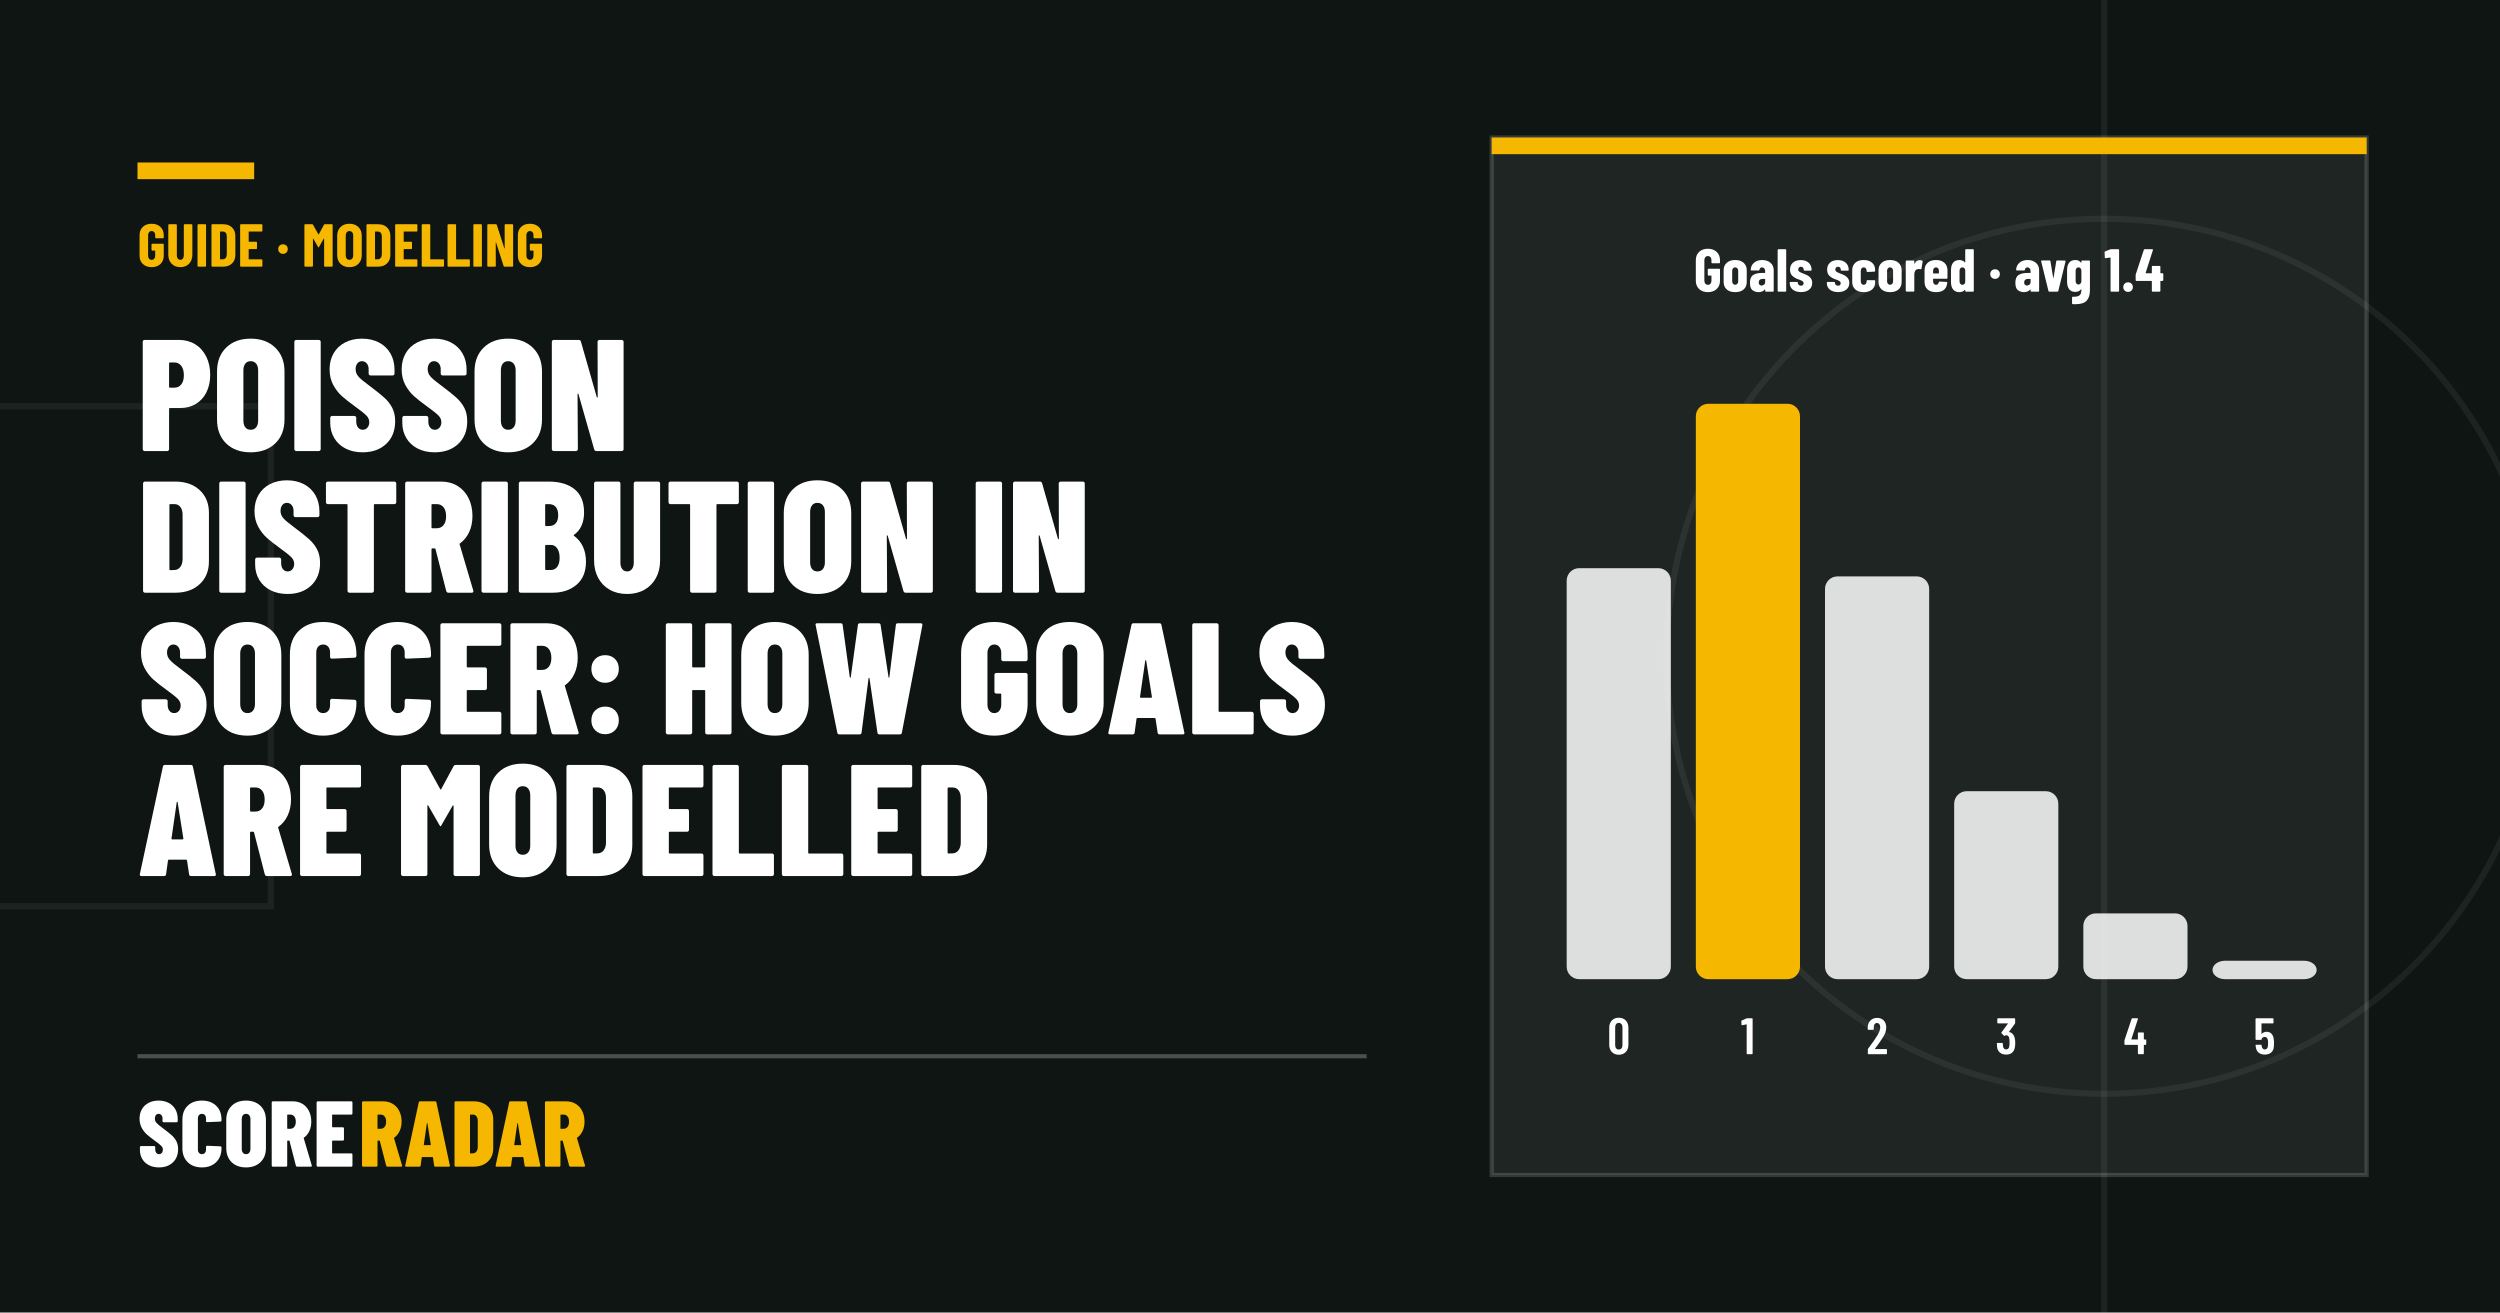
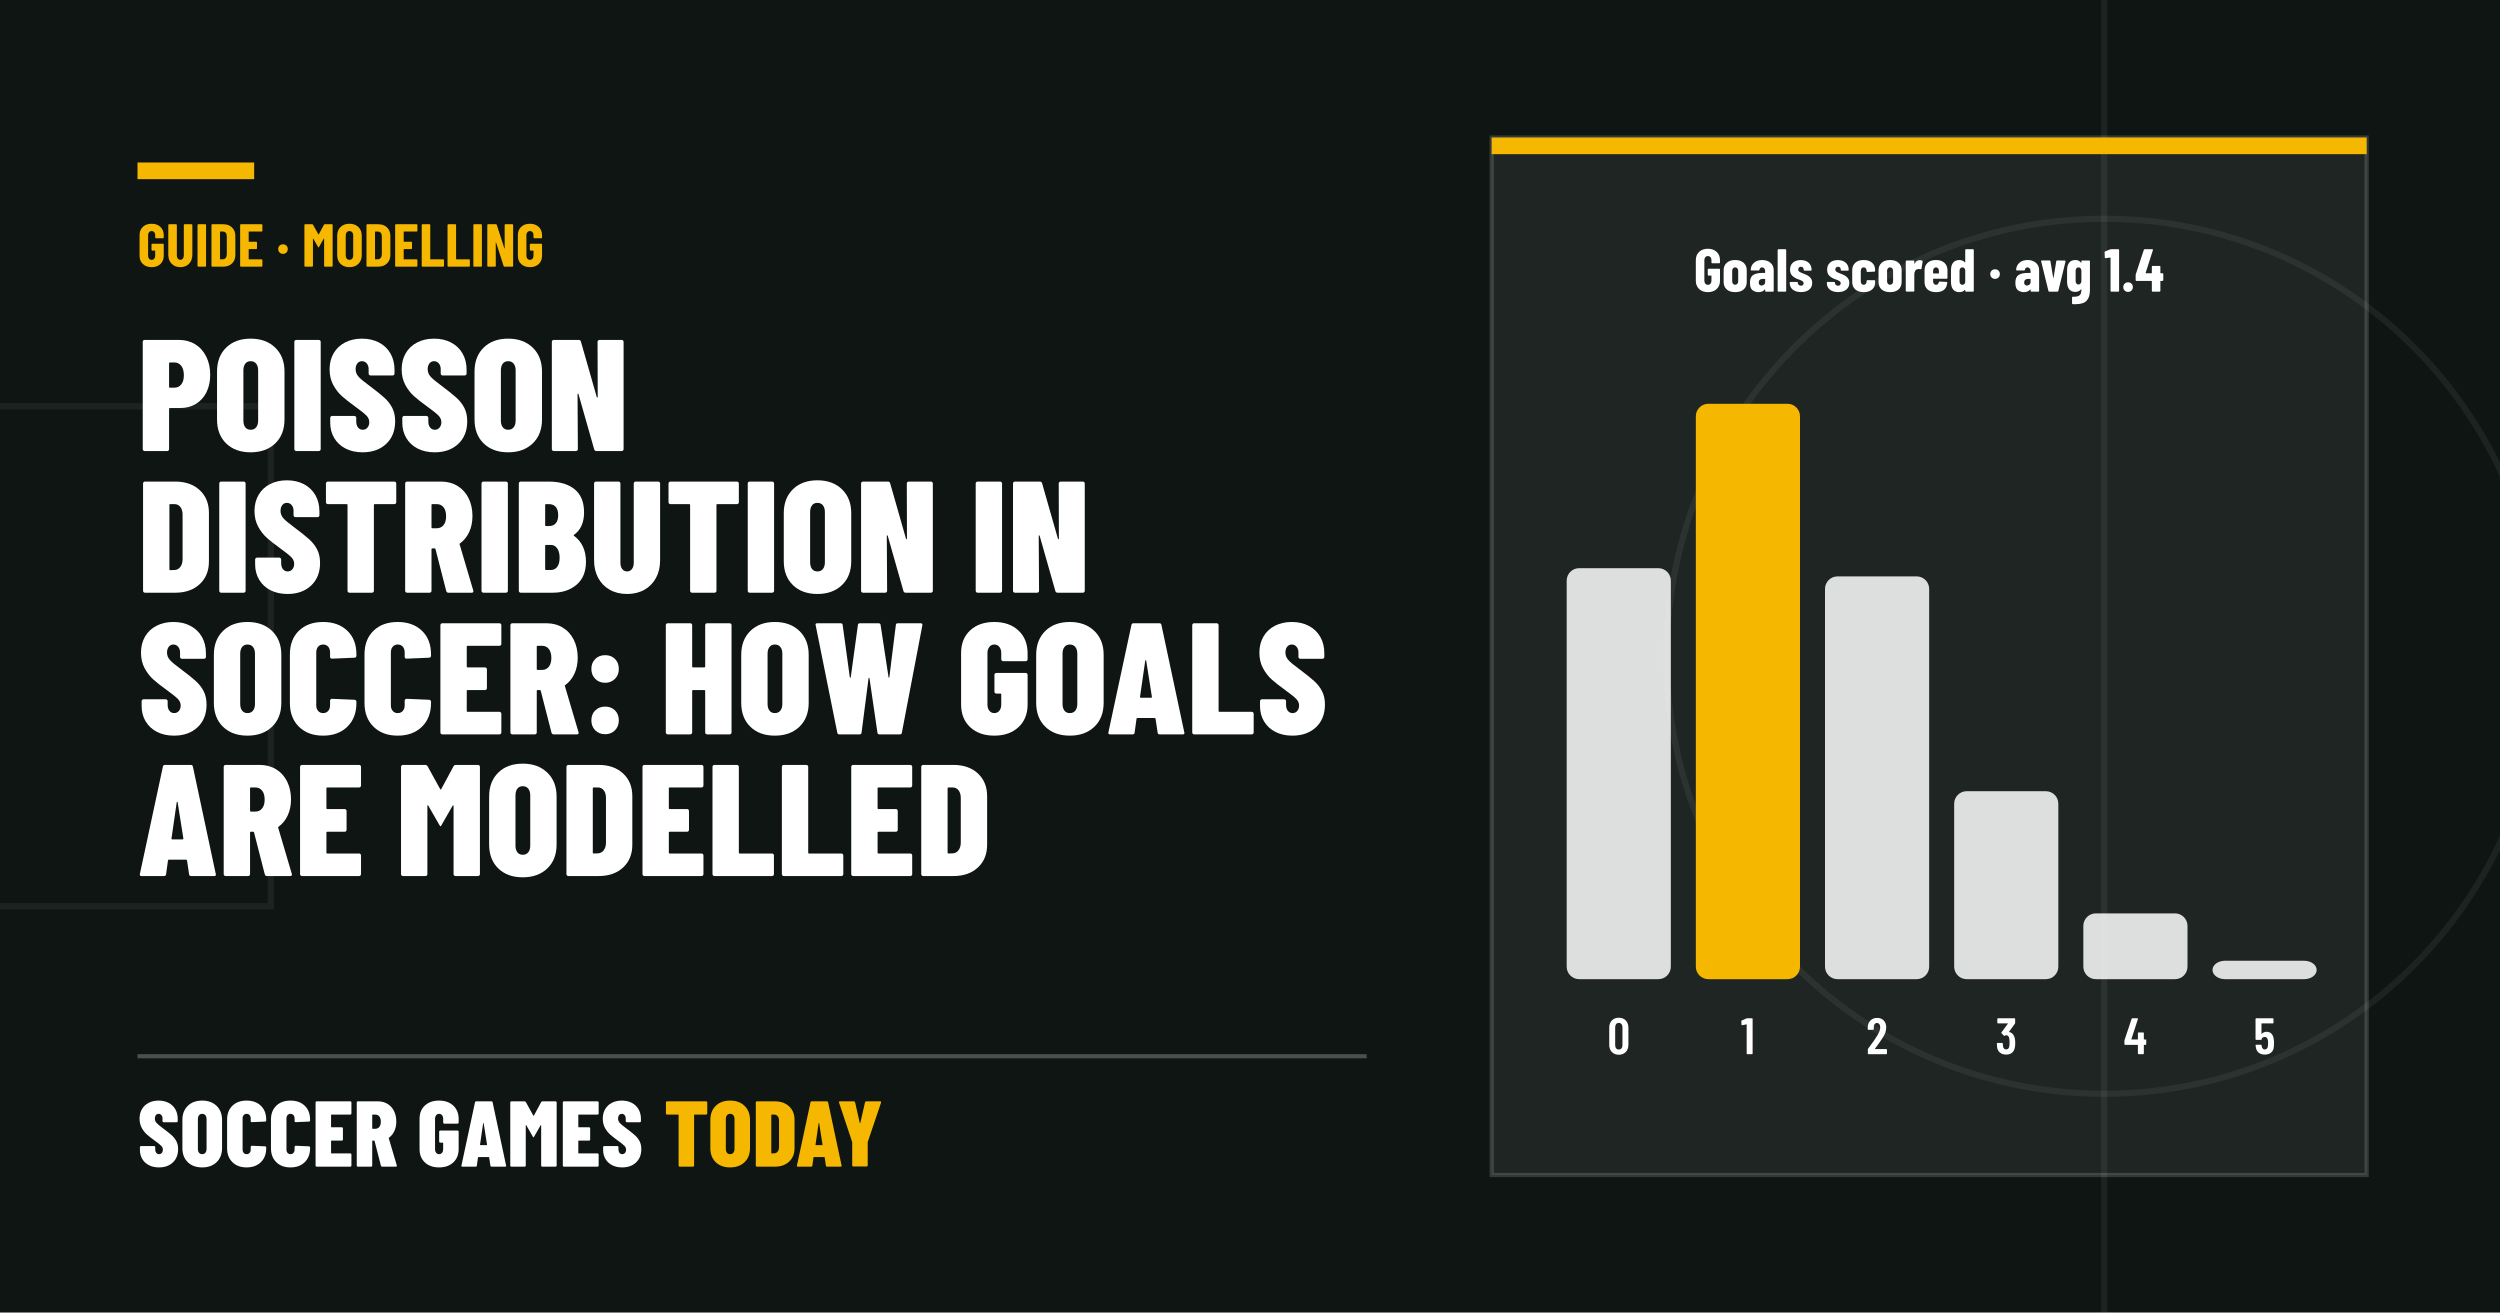
<svg xmlns="http://www.w3.org/2000/svg" viewBox="0 0 1200 630" width="1200" height="630" role="img" aria-label="Poisson Distribution in Soccer: How Goals Are Modelled">
  <defs>
    <path id="g4" d="M221 8Q132 8 81.5-37Q31-82 31-160L31-160L31-354Q31-430 82-476Q133-522 221-522L221-522Q310-522 361-476Q412-430 412-354L412-354L412-160Q412-82 361.5-37Q311 8 221 8L221 8ZM221-114Q243-114 257-130Q271-146 271-171L271-171L271-344Q271-369 257-385Q243-401 221-401L221-401Q199-401 185.5-385Q172-369 172-344L172-344L172-171Q172-146 185.5-130Q199-114 221-114L221-114Z" />
    <path id="g8" d="M210 7Q125 7 74.5-33.5Q24-74 24-142L24-142L24-149Q24-154 27.5-157.5Q31-161 36-161L36-161L146-161Q151-161 154.5-157.5Q158-154 158-149L158-149L158-146Q158-125 173-111.5Q188-98 210-98L210-98Q230-98 241.5-109.5Q253-121 253-139L253-139Q253-161 234-173.5Q215-186 191.5-194.5Q168-203 159-206L159-206Q104-226 66.5-261.5Q29-297 29-364L29-364Q29-437 77-479Q125-521 205-521L205-521Q288-521 336.5-477Q385-433 385-358L385-358Q385-353 381.5-349.5Q378-346 373-346L373-346L266-346Q261-346 257.5-349.5Q254-353 254-358L254-358L254-366Q254-386 241.5-398.5Q229-411 209-411L209-411Q188-411 176-397.5Q164-384 164-366L164-366Q164-342 184.5-328.5Q205-315 247-299L247-299Q290-283 320.5-266.5Q351-250 373-219.5Q395-189 395-143L395-143Q395-74 344.5-33.5Q294 7 210 7L210 7Z" />
    <path id="g13" d="M233 8Q143 8 88.5-43.5Q34-95 34-181L34-181L34-519Q34-605 88.5-656.5Q143-708 233-708L233-708Q323-708 378-656Q433-604 433-518L433-518L433-480Q433-475 429.5-471.5Q426-468 421-468L421-468L304-468Q299-468 295.5-471.5Q292-475 292-480L292-480L292-520Q292-550 276-568.5Q260-587 233-587L233-587Q207-587 191-568.5Q175-550 175-520L175-520L175-180Q175-150 191-131.5Q207-113 233-113L233-113Q260-113 276-131.5Q292-150 292-180L292-180L292-260Q292-265 287-265L287-265L243-265Q238-265 234.5-268.5Q231-272 231-277L231-277L231-366Q231-371 234.5-374.5Q238-378 243-378L243-378L421-378Q426-378 429.5-374.5Q433-371 433-366L433-366L433-181Q433-95 378-43.5Q323 8 233 8L233 8Z" />
    <path id="g14" d="M240 8Q150 8 95.5-48.5Q41-105 41-199L41-199L41-688Q41-693 44.5-696.5Q48-700 53-700L53-700L170-700Q175-700 178.5-696.5Q182-693 182-688L182-688L182-185Q182-153 198-133Q214-113 240-113L240-113Q266-113 281.5-133Q297-153 297-185L297-185L297-688Q297-693 300.5-696.5Q304-700 309-700L309-700L426-700Q431-700 434.5-696.5Q438-693 438-688L438-688L438-199Q438-105 383.5-48.5Q329 8 240 8L240 8Z" />
    <path id="g15" d="M56 0Q51 0 47.5-3.5Q44-7 44-12L44-12L44-688Q44-693 47.5-696.5Q51-700 56-700L56-700L173-700Q178-700 181.5-696.5Q185-693 185-688L185-688L185-12Q185-7 181.5-3.5Q178 0 173 0L173 0L56 0Z" />
    <path id="g16" d="M56 0Q51 0 47.5-3.5Q44-7 44-12L44-12L44-688Q44-693 47.5-696.5Q51-700 56-700L56-700L237-700Q328-700 383-647Q438-594 438-506L438-506L438-194Q438-106 383-53Q328 0 237 0L237 0L56 0ZM185-126Q185-121 190-121L190-121L235-122Q262-123 279-145Q296-167 297-203L297-203L297-497Q297-535 280-557Q263-579 234-579L234-579L190-579Q185-579 185-574L185-574L185-126Z" />
    <path id="g17" d="M411-591Q411-586 407.5-582.5Q404-579 399-579L399-579L190-579Q185-579 185-574L185-574L185-416Q185-411 190-411L190-411L310-411Q315-411 318.5-407.5Q322-404 322-399L322-399L322-302Q322-297 318.5-293.5Q315-290 310-290L310-290L190-290Q185-290 185-285L185-285L185-126Q185-121 190-121L190-121L399-121Q404-121 407.5-117.5Q411-114 411-109L411-109L411-12Q411-7 407.5-3.5Q404 0 399 0L399 0L56 0Q51 0 47.5-3.5Q44-7 44-12L44-12L44-688Q44-693 47.5-696.5Q51-700 56-700L56-700L399-700Q404-700 407.5-696.5Q411-693 411-688L411-688L411-591Z" />
    <path id="g18" d="M113-211Q79-211 56.5-233.5Q34-256 34-290L34-290Q34-325 56-347Q78-369 113-369L113-369Q148-369 170-347Q192-325 192-290L192-290Q192-256 169.5-233.5Q147-211 113-211L113-211Z" />
    <path id="g22" d="M330-688Q330-693 333.5-696.5Q337-700 342-700L342-700L458-700Q463-700 466.5-696.5Q470-693 470-688L470-688L470-12Q470-7 466.5-3.5Q463 0 458 0L458 0L326 0Q316 0 313-10L313-10L189-397Q188-400 185.5-399.5Q183-399 183-396L183-396L184-12Q184-7 180.5-3.5Q177 0 172 0L172 0L56 0Q51 0 47.5-3.5Q44-7 44-12L44-12L44-688Q44-693 47.5-696.5Q51-700 56-700L56-700L187-700Q197-700 200-690L200-690L325-303Q326-300 328.5-300.5Q331-301 331-304L331-304L330-688Z" />
    <path id="g24" d="M419-570Q419-565 415.5-561.5Q412-558 407-558L407-558L206-558Q201-558 201-553L201-553L201-427Q201-422 206-422L206-422L316-422Q321-422 324.5-418.5Q328-415 328-410L328-410L328-291Q328-286 324.5-282.5Q321-279 316-279L316-279L206-279Q201-279 201-274L201-274L201-147Q201-142 206-142L206-142L407-142Q412-142 415.5-138.5Q419-135 419-130L419-130L419-12Q419-7 415.5-3.5Q412 0 407 0L407 0L47 0Q42 0 38.5-3.5Q35-7 35-12L35-12L35-688Q35-693 38.5-696.5Q42-700 47-700L47-700L407-700Q412-700 415.5-696.5Q419-693 419-688L419-688L419-570Z" />
    <path id="g25" d="M47 0Q42 0 38.5-3.5Q35-7 35-12L35-12L35-688Q35-693 38.5-696.5Q42-700 47-700L47-700L189-700Q194-700 197.5-696.5Q201-693 201-688L201-688L201-147Q201-142 206-142L206-142L410-142Q415-142 418.5-138.5Q422-135 422-130L422-130L422-12Q422-7 418.5-3.5Q415 0 410 0L410 0L47 0Z" />
    <path id="g26" d="M239 8Q142 8 84.5-48Q27-104 27-199L27-199L27-501Q27-595 84.5-651.5Q142-708 239-708L239-708Q335-708 393.5-651.5Q452-595 452-501L452-501L452-199Q452-104 393.5-48Q335 8 239 8L239 8ZM239-134Q261-134 273.5-149.5Q286-165 286-192L286-192L286-508Q286-535 273.5-550.5Q261-566 239-566L239-566Q217-566 205-550.5Q193-535 193-508L193-508L193-192Q193-165 205-149.5Q217-134 239-134L239-134Z" />
    <path id="g27" d="M308 0Q297 0 294-10L294-10L226-275Q225-279 221-279L221-279L206-279Q201-279 201-274L201-274L201-12Q201-7 197.5-3.5Q194 0 189 0L189 0L47 0Q42 0 38.5-3.5Q35-7 35-12L35-12L35-688Q35-693 38.5-696.5Q42-700 47-700L47-700L262-700Q320-700 365-672.5Q410-645 434.5-595.5Q459-546 459-483L459-483Q459-427 438.5-382.5Q418-338 381-311L381-311Q379-310 378-308.5Q377-307 378-305L378-305L464-14L465-10Q465 0 454 0L454 0L308 0ZM206-558Q201-558 201-553L201-553L201-411Q201-406 206-406L206-406L234-406Q261-406 277-426Q293-446 293-481L293-481Q293-518 277-538Q261-558 234-558L234-558L206-558Z" />
    <path id="g28" d="M338 0Q326 0 325-11L325-11L312-98Q312-103 306-103L306-103L198-103Q192-103 192-98L192-98L180-11Q179 0 167 0L167 0L25 0Q12 0 15-13L15-13L160-689Q162-700 173-700L173-700L336-700Q347-700 349-689L349-689L493-13L494-9Q494 0 483 0L483 0L338 0ZM214-236Q214-231 218-231L218-231L285-231Q289-231 289-236L289-236L253-464Q252-468 250-468Q248-468 247-464L247-464L214-236Z" />
    <path id="g29" d="M452-700Q457-700 460.5-696.5Q464-693 464-688L464-688L464-570Q464-565 460.5-561.5Q457-558 452-558L452-558L328-558Q323-558 323-553L323-553L323-12Q323-7 319.5-3.5Q316 0 311 0L311 0L169 0Q164 0 160.5-3.5Q157-7 157-12L157-12L157-553Q157-558 152-558L152-558L33-558Q28-558 24.5-561.5Q21-565 21-570L21-570L21-688Q21-693 24.5-696.5Q28-700 33-700L33-700L452-700Z" />
    <path id="g30" d="M47 0Q42 0 38.5-3.5Q35-7 35-12L35-12L35-688Q35-693 38.5-696.5Q42-700 47-700L47-700L189-700Q194-700 197.5-696.5Q201-693 201-688L201-688L201-12Q201-7 197.5-3.5Q194 0 189 0L189 0L47 0Z" />
    <path id="g31" d="M323-688Q323-693 326.5-696.5Q330-700 335-700L335-700L475-700Q480-700 483.5-696.5Q487-693 487-688L487-688L487-12Q487-7 483.5-3.5Q480 0 475 0L475 0L316 0Q305 0 302-10L302-10L203-358Q202-361 199.5-361.5Q197-362 197-358L197-358L199-12Q199-7 195.5-3.5Q192 0 187 0L187 0L47 0Q42 0 38.5-3.5Q35-7 35-12L35-12L35-688Q35-693 38.5-696.5Q42-700 47-700L47-700L204-700Q215-700 218-690L218-690L318-340Q319-337 321.5-337Q324-337 324-341L324-341L323-688Z" />
    <path id="g32" d="M236 8Q141 8 84-45.5Q27-99 27-189L27-189L27-512Q27-602 84-655Q141-708 236-708L236-708Q331-708 388.5-654Q446-600 446-510L446-510L446-473Q446-468 442.5-464.5Q439-461 434-461L434-461L292-461Q287-461 283.5-464.5Q280-468 280-473L280-473L280-512Q280-536 268-551Q256-566 236-566L236-566Q217-566 205-551Q193-536 193-512L193-512L193-188Q193-164 205-149Q217-134 236-134L236-134Q256-134 268-149Q280-164 280-188L280-188L280-252Q280-257 275-257L275-257L249-257Q244-257 240.5-260.5Q237-264 237-269L237-269L237-375Q237-380 240.5-383.5Q244-387 249-387L249-387L434-387Q439-387 442.5-383.5Q446-380 446-375L446-375L446-189Q446-99 388.5-45.5Q331 8 236 8L236 8Z" />
    <path id="g33" d="M230 8Q169 8 123-15.5Q77-39 51.5-81.5Q26-124 26-178L26-178L26-209Q26-214 29.5-217.5Q33-221 38-221L38-221L178-221Q183-221 186.5-217.5Q190-214 190-209L190-209L190-186Q190-162 201.5-148Q213-134 231-134L231-134Q249-134 260.5-147.5Q272-161 272-182L272-182Q272-205 254-223.5Q236-242 182-281L182-281Q132-317 100-345.5Q68-374 45-416.5Q22-459 22-515L22-515Q22-572 47.5-616Q73-660 119.5-684Q166-708 226-708L226-708Q287-708 333.5-683.5Q380-659 405.5-614.5Q431-570 431-512L431-512L431-488Q431-483 427.5-479.5Q424-476 419-476L419-476L280-476Q275-476 271.5-479.5Q268-483 268-488L268-488L268-516Q268-538 256-552Q244-566 226-566L226-566Q208-566 197-552Q186-538 186-515L186-515Q186-490 203-470Q220-450 272-412L272-412Q335-365 367-336Q399-307 417-271.5Q435-236 435-188L435-188Q435-98 378.5-45Q322 8 230 8L230 8Z" />
    <path id="g34" d="M236 8Q141 8 84-48Q27-104 27-197L27-197L27-504Q27-598 84-653Q141-708 236-708L236-708Q331-708 388.5-653Q446-598 446-504L446-504L446-495Q446-490 442.5-486.5Q439-483 434-483L434-483L292-477Q280-477 280-489L280-489L280-516Q280-539 268-552.5Q256-566 236-566L236-566Q217-566 205-552.5Q193-539 193-516L193-516L193-183Q193-161 205-147.5Q217-134 236-134L236-134Q256-134 268-147.5Q280-161 280-183L280-183L280-212Q280-217 283.5-220.5Q287-224 292-224L292-224L434-218Q439-218 442.5-214.5Q446-211 446-206L446-206L446-197Q446-104 388.5-48Q331 8 236 8L236 8Z" />
    <path id="g35" d="M151-325Q113-325 88.5-349.5Q64-374 64-412L64-412Q64-451 88.5-475Q113-499 151-499L151-499Q189-499 213-475Q237-451 237-412L237-412Q237-374 212.5-349.5Q188-325 151-325L151-325ZM151-1Q113-1 88.5-25.5Q64-50 64-88L64-88Q64-127 88.5-151Q113-175 151-175L151-175Q189-175 213-151Q237-127 237-88L237-88Q237-50 212.5-25.5Q188-1 151-1L151-1Z" />
    <path id="g36" d="M283-688Q283-693 286.5-696.5Q290-700 295-700L295-700L437-700Q442-700 445.5-696.5Q449-693 449-688L449-688L449-12Q449-7 445.5-3.5Q442 0 437 0L437 0L295 0Q290 0 286.5-3.5Q283-7 283-12L283-12L283-274Q283-279 278-279L278-279L206-279Q201-279 201-274L201-274L201-12Q201-7 197.5-3.5Q194 0 189 0L189 0L47 0Q42 0 38.5-3.5Q35-7 35-12L35-12L35-688Q35-693 38.5-696.5Q42-700 47-700L47-700L189-700Q194-700 197.5-696.5Q201-693 201-688L201-688L201-427Q201-422 206-422L206-422L278-422Q283-422 283-427L283-427L283-688Z" />
    <path id="g37" d="M167 0Q156 0 154-11L154-11L18-687L17-691Q17-700 28-700L28-700L175-700Q187-700 188-689L188-689L233-360Q234-357 236-357Q238-357 239-360L239-360L284-689Q285-700 297-700L297-700L414-700Q426-700 427-689L427-689L477-360Q478-357 480-357Q482-357 482-360L482-360L523-689Q524-700 535-700L535-700L679-700Q692-700 690-687L690-687L561-11Q560 0 548 0L548 0L420 0Q408 0 407-11L407-11L357-353Q356-356 353.5-356Q351-356 351-353L351-353L307-11Q306 0 295 0L295 0L167 0Z" />
-     <path id="g40" d="M47 0Q42 0 38.5-3.5Q35-7 35-12L35-12L35-688Q35-693 38.5-696.5Q42-700 47-700L47-700L238-700Q334-700 392-646Q450-592 450-503L450-503L450-197Q450-108 392-54Q334 0 238 0L238 0L47 0ZM201-147Q201-142 206-142L206-142L234-143Q255-144 269-161.5Q283-179 284-208L284-208L284-492Q284-522 270-540Q256-558 233-558L233-558L206-558Q201-558 201-553L201-553L201-147Z" />
-     <path id="g41" d="M224 11Q140 11 89-42.5Q38-96 38-183L38-183L38-517Q38-604 89-657.5Q140-711 224-711L224-711Q309-711 360.5-657.5Q412-604 412-517L412-517L412-183Q412-96 360.5-42.5Q309 11 224 11L224 11ZM224-90Q257-90 276.5-113.5Q296-137 296-176L296-176L296-524Q296-563 276.5-586.5Q257-610 224-610L224-610Q192-610 173-586.5Q154-563 154-524L154-524L154-176Q154-137 173-113.5Q192-90 224-90L224-90Z" />
-     <path id="g43" d="M170-106Q168-104 169-102Q170-100 173-100L173-100L392-100Q397-100 400.5-96.5Q404-93 404-88L404-88L404-12Q404-7 400.5-3.5Q397 0 392 0L392 0L43 0Q38 0 34.5-3.5Q31-7 31-12L31-12L31-92Q31-101 36-107L36-107L75-160Q114-212 151.5-266Q189-320 215-363L215-363Q273-459 273-522L273-522Q273-562 255.5-585Q238-608 209-608L209-608Q180-608 163-585.5Q146-563 147-526L147-526L147-487Q147-482 143.5-478.5Q140-475 135-475L135-475L41-475Q36-475 32.5-478.5Q29-482 29-487L29-487L29-530Q33-610 83.5-659Q134-708 214-708L214-708Q293-708 341.5-656.5Q390-605 390-521L390-521Q390-471 373-422Q356-373 319-317L319-317Q294-277 259.5-229Q225-181 214-166L214-166Q184-126 170-106L170-106Z" />
-     <path id="g44" d="M394-290Q400-259 400-216L400-216Q400-175 396-146L396-146Q391-72 344-32Q297 8 219 8L219 8Q145 8 99-30Q53-68 43-144L43-144L40-172Q40-184 52-184L52-184L144-184Q156-184 157-172L157-172Q157-166 159-154L159-154Q171-92 219-92L219-92Q244-92 259.5-108Q275-124 280-153L280-153Q284-178 284-217L284-217Q284-254 278-281L278-281Q273-307 257.5-321.5Q242-336 219-336L219-336Q171-336 157-290L157-290Q154-279 144-279L144-279L51-279Q46-279 42.5-282.5Q39-286 39-291L39-291L39-688Q39-693 42.5-696.5Q46-700 51-700L51-700L377-700Q382-700 385.5-696.5Q389-693 389-688L389-688L389-612Q389-607 385.5-603.5Q382-600 377-600L377-600L160-600Q155-600 155-595L155-595L155-400Q155-397 157-396.5Q159-396 161-398L161-398Q178-416 202.5-426.5Q227-437 254-437L254-437Q314-437 350.5-398.5Q387-360 394-290L394-290Z" />
-     <path id="g46" d="M107-697Q114-700 122-700L122-700L218-700Q223-700 226.5-696.5Q230-693 230-688L230-688L230-12Q230-7 226.5-3.5Q223 0 218 0L218 0L126 0Q121 0 117.5-3.5Q114-7 114-12L114-12L114-576Q114-578 112.5-580Q111-582 109-581L109-581L27-565L24-565Q13-565 13-576L13-576L10-643Q10-653 18-657L18-657L107-697Z" />
-     <path id="g48" d="M431-287Q436-287 439.5-283.5Q443-280 443-275L443-275L443-194Q443-189 439.5-185.5Q436-182 431-182L431-182L401-182Q396-182 396-177L396-177L396-12Q396-7 392.5-3.5Q389 0 384 0L384 0L292 0Q287 0 283.5-3.5Q280-7 280-12L280-12L280-177Q280-182 275-182L275-182L29-182Q24-182 20.5-185.5Q17-189 17-194L17-194L17-259Q17-268 19-274L19-274L158-690Q161-700 171-700L171-700L271-700Q277-700 280-696.5Q283-693 281-686L281-686L153-293Q152-287 157-287L157-287L275-287Q280-287 280-292L280-292L280-412Q280-417 283.5-420.5Q287-424 292-424L292-424L384-424Q389-424 392.5-420.5Q396-417 396-412L396-412L396-292Q396-287 401-287L401-287L431-287Z" />
-     <path id="g52" d="M224-522Q309-522 362-476Q415-430 415-355L415-355L415-12Q415-7 411.5-3.5Q408 0 403 0L403 0L286 0Q281 0 277.5-3.5Q274-7 274-12L274-12L274-34Q274-37 272-38Q270-39 268-36L268-36Q235 6 166 8L166 8Q108 8 65.5-24Q23-56 23-146L23-146Q23-239 74.5-274Q126-309 223-309L223-309L269-309Q274-309 274-314L274-314L274-339Q274-366 259.5-383.5Q245-401 223-401L223-401Q206-401 194.5-390.5Q183-380 180-361L180-361Q179-349 167-349L167-349L47-350Q35-350 35-362L35-362Q40-435 92-478.5Q144-522 224-522L224-522ZM214-101Q237-101 255.5-116.5Q274-132 274-158L274-158L274-205Q274-210 269-210L269-210L228-210Q201-210 184.5-194.5Q168-179 168-152L168-152Q168-127 180.5-114Q193-101 214-101L214-101Z" />
-     <path id="g53" d="M46 0Q41 0 37.5-3.5Q34-7 34-12L34-12L34-688Q34-693 37.5-696.5Q41-700 46-700L46-700L163-700Q168-700 171.5-696.5Q175-693 175-688L175-688L175-12Q175-7 171.5-3.5Q168 0 163 0L163 0L46 0Z" />
-     <path id="g54" d="M268-520Q295-520 310-510L310-510Q318-505 316-495L316-495L297-378Q296-367 283-370L283-370Q272-374 256-374L256-374Q241-374 230-370L230-370Q207-366 193-342.5Q179-319 179-288L179-288L179-13Q179-8 175.5-4.5Q172-1 167-1L167-1L50-1Q45-1 41.5-4.5Q38-8 38-13L38-13L38-502Q38-507 41.5-510.5Q45-514 50-514L50-514L167-514Q172-514 175.5-510.5Q179-507 179-502L179-502L179-463Q179-459 180.5-458.5Q182-458 184-461L184-461Q211-520 268-520L268-520Z" />
-     <path id="g55" d="M267-502Q267-507 270.5-510.5Q274-514 279-514L279-514L396-514Q401-514 404.5-510.5Q408-507 408-502L408-502L408-24Q408 87 355.5 147Q303 207 167 207L167 207Q140 207 125 206L125 206Q113 205 113 193L113 193L113 95Q113 82 126 84L126 84Q185 86 215.5 72.5Q246 59 256.5 32Q267 5 267-39L267-39Q267-42 265-42Q263-42 261-39L261-39Q243-15 217.5-5.5Q192 4 168 4L168 4Q99 4 65-40.5Q31-85 31-164L31-164L31-354Q31-435 65.5-478.5Q100-522 168-522L168-522Q229-522 261-477L261-477Q263-474 265-475Q267-476 267-479L267-479L267-502ZM219-118Q240-118 253.5-134Q267-150 267-175L267-175L267-344Q267-369 253.5-385Q240-401 219-401L219-401Q198-401 185-385Q172-369 172-344L172-344L172-175Q172-150 185-134Q198-118 219-118L219-118Z" />
-     <path id="g58" d="M100-697Q108-700 115-700L115-700L236-700Q241-700 244.5-696.5Q248-693 248-688L248-688L248-12Q248-7 244.5-3.5Q241 0 236 0L236 0L119 0Q114 0 110.5-3.5Q107-7 107-12L107-12L107-558Q107-562 102-562L102-562L25-553L23-553Q12-553 12-564L12-564L9-650Q9-660 18-664L18-664L100-697Z" />
-     <path id="g59" d="M458-304Q463-304 466.5-300.5Q470-297 470-292L470-292L470-189Q470-184 466.5-180.5Q463-177 458-177L458-177L427-177Q422-177 422-172L422-172L422-12Q422-7 418.5-3.5Q415 0 410 0L410 0L293 0Q288 0 284.5-3.5Q281-7 281-12L281-12L281-172Q281-177 276-177L276-177L26-177Q21-177 17.5-180.5Q14-184 14-189L14-189L14-271Q14-280 16-286L16-286L149-690Q152-700 162-700L162-700L289-700Q295-700 298-696.5Q301-693 299-686L299-686L179-310Q178-304 183-304L183-304L276-304Q281-304 281-309L281-309L281-413Q281-418 284.5-421.5Q288-425 293-425L293-425L410-425Q415-425 418.5-421.5Q422-418 422-413L422-413L422-309Q422-304 427-304L427-304L458-304Z" />
-     <path id="g93" d="M409-225Q409-220 405.5-216.5Q402-213 397-213L397-213L177-213Q172-213 172-208L172-208L172-171Q172-146 185.5-129.5Q199-113 220-113L220-113Q239-113 251-125.5Q263-138 267-157L267-157Q270-167 280-167L280-167L395-161Q400-161 403.5-157.5Q407-154 406-148L406-148Q399-71 352.5-31.5Q306 8 220 8L220 8Q131 8 81-36.5Q31-81 31-160L31-160L31-354Q31-430 81.5-476Q132-522 220-522L220-522Q308-522 358.5-476Q409-430 409-354L409-354L409-225ZM220-401Q199-401 185.5-385Q172-369 172-344L172-344L172-305Q172-300 177-300L177-300L263-300Q268-300 268-305L268-305L268-344Q268-369 254.5-385Q241-401 220-401L220-401Z" />
-     <path id="g95" d="M220 8Q132 8 81.5-37Q31-82 31-160L31-160L31-354Q31-430 81.5-476Q132-522 220-522L220-522Q308-522 358.5-477Q409-432 409-360L409-360L409-342Q409-337 405.5-333.5Q402-330 397-330L397-330L280-325Q268-325 268-337L268-337L268-349Q268-371 254.5-386Q241-401 220-401L220-401Q198-401 185-385Q172-369 172-343L172-343L172-171Q172-145 185-129Q198-113 220-113L220-113Q241-113 254.5-128.5Q268-144 268-165L268-165L268-178Q268-183 271.5-186.5Q275-190 280-190L280-190L397-189Q402-189 405.5-185.5Q409-182 409-177L409-177L409-154Q409-80 358.5-36Q308 8 220 8L220 8Z" />
-     <path id="g96" d="M266-688Q266-693 269.5-696.5Q273-700 278-700L278-700L395-700Q400-700 403.5-696.5Q407-693 407-688L407-688L407-12Q407-7 403.5-3.5Q400 0 395 0L395 0L278 0Q273 0 269.5-3.5Q266-7 266-12L266-12L266-28Q266-31 264-31.5Q262-32 260-30L260-30Q226 8 170 8L170 8Q101 8 66-36.5Q31-81 31-160L31-160L31-354Q31-435 66.5-478.5Q102-522 170-522L170-522Q192-522 216-513.5Q240-505 260-483L260-483Q262-481 264-481.5Q266-482 266-485L266-485L266-688ZM219-113Q237-113 250-125Q263-137 266-157L266-157L266-357Q263-377 250-389Q237-401 219-401L219-401Q198-401 185-385Q172-369 172-344L172-344L172-170Q172-145 185-129Q198-113 219-113L219-113Z" />
-     <path id="g111" d="M378-307Q387-267 387-218L387-218Q387-169 380-134L380-134Q368-66 325.5-29Q283 8 210 8L210 8Q134 8 86-32.5Q38-73 32-143L32-143Q30-165 28-207L28-207Q28-219 40-219L40-219L132-219Q144-219 144-207L144-207Q146-173 148-156L148-156Q153-125 169-108.5Q185-92 210-92L210-92Q234-92 250-107.5Q266-123 271-152L271-152Q276-182 276-230L276-230Q276-281 269-315L269-315Q263-341 248-355Q233-369 210-369L210-369Q195-369 183-360L183-360Q177-356 174-356L174-356Q172-356 166-360L166-360L119-408Q115-412 115-417L115-417Q115-421 118-425L118-425L243-595Q245-597 243.5-599Q242-601 239-601L239-601L49-601Q44-601 40.5-604.5Q37-608 37-613L37-613L37-688Q37-693 40.5-696.5Q44-700 49-700L49-700L373-700Q378-700 381.5-696.5Q385-693 385-688L385-688L385-609Q385-602 380-594L380-594L266-438Q262-432 268-431L268-431Q309-426 338.5-392Q368-358 378-307L378-307Z" />
-     <path id="g120" d="M236 8Q144 8 89-46Q34-100 34-190L34-190L34-510Q34-600 89-654Q144-708 236-708L236-708Q328-708 383.5-654Q439-600 439-510L439-510L439-190Q439-100 383.5-46Q328 8 236 8L236 8ZM236-113Q264-113 281-132.5Q298-152 298-184L298-184L298-516Q298-548 281-567.5Q264-587 236-587L236-587Q208-587 191.5-567.5Q175-548 175-516L175-516L175-184Q175-152 191.5-132.5Q208-113 236-113L236-113Z" />
-     <path id="g121" d="M364-692Q368-700 379-700L379-700L495-700Q500-700 503.5-696.5Q507-693 507-688L507-688L507-12Q507-7 503.5-3.5Q500 0 495 0L495 0L378 0Q373 0 369.5-3.5Q366-7 366-12L366-12L366-461Q366-465 364-465Q362-465 360-462L360-462L282-324Q277-316 274-316L274-316Q271-316 266-324L266-324L188-462Q186-465 184-465Q182-465 182-461L182-461L182-12Q182-7 178.5-3.5Q175 0 170 0L170 0L53 0Q48 0 44.5-3.5Q41-7 41-12L41-12L41-688Q41-693 44.5-696.5Q48-700 53-700L53-700L168-700Q178-700 183-692L183-692L272-533Q275-529 278-533L278-533L364-692Z" />
-     <path id="g123" d="M361-692Q365-700 376-700L376-700L515-700Q520-700 523.5-696.5Q527-693 527-688L527-688L527-12Q527-7 523.5-3.5Q520 0 515 0L515 0L373 0Q368 0 364.5-3.5Q361-7 361-12L361-12L361-441Q361-445 359-445.5Q357-446 355-443L355-443L285-321Q281-313 279-313L279-313Q277-313 272-321L272-321L202-443Q200-446 198-446Q196-446 196-442L196-442L196-12Q196-7 192.5-3.5Q189 0 184 0L184 0L42 0Q37 0 33.5-3.5Q30-7 30-12L30-12L30-688Q30-693 33.5-696.5Q37-700 42-700L42-700L182-700Q192-700 197-692L197-692L277-547Q280-543 283-547L283-547L361-692Z" />
+     <path id="g38" d="M174-2Q169-2 165.5-5.5Q162-9 162-14L162-14L162-260L161-266L21-686Q20-688 20-691L20-691Q20-700 30-700L30-700L180-700Q190-700 193-689L193-689L243-469Q244-465 246-465Q248-465 249-469L249-469L299-689Q302-700 312-700L312-700L462-700Q468-700 470.5-696.5Q473-693 471-686L471-686L329-266L328-260L328-14Q328-9 324.5-5.5Q321-2 316-2L316-2L174-2Z" />
+     <path id="g40" d="M361-692Q365-700 376-700L376-700L515-700Q520-700 523.5-696.5Q527-693 527-688L527-688L527-12Q527-7 523.5-3.5Q520 0 515 0L515 0L373 0Q368 0 364.5-3.5Q361-7 361-12L361-12L361-441Q361-445 359-445.5Q357-446 355-443L355-443L285-321Q281-313 279-313L279-313Q277-313 272-321L272-321L202-443Q200-446 198-446Q196-446 196-442L196-442L196-12Q196-7 192.5-3.5Q189 0 184 0L184 0L42 0Q37 0 33.5-3.5Q30-7 30-12L30-12L30-688Q30-693 33.5-696.5Q37-700 42-700L42-700L182-700Q192-700 197-692L197-692L277-547Q280-543 283-547L283-547L361-692Z" />
+     <path id="g41" d="M47 0Q42 0 38.5-3.5Q35-7 35-12L35-12L35-688Q35-693 38.5-696.5Q42-700 47-700L47-700L238-700Q334-700 392-646Q450-592 450-503L450-503L450-197Q450-108 392-54Q334 0 238 0L238 0L47 0ZM201-147Q201-142 206-142L206-142L234-143Q255-144 269-161.5Q283-179 284-208L284-208L284-492Q284-522 270-540Q256-558 233-558L233-558L206-558Q201-558 201-553L201-553L201-147Z" />
+     <path id="g42" d="M224 11Q140 11 89-42.5Q38-96 38-183L38-183L38-517Q38-604 89-657.5Q140-711 224-711L224-711Q309-711 360.5-657.5Q412-604 412-517L412-517L412-183Q412-96 360.5-42.5Q309 11 224 11L224 11ZM224-90Q257-90 276.5-113.5Q296-137 296-176L296-176L296-524Q296-563 276.5-586.5Q257-610 224-610L224-610Q192-610 173-586.5Q154-563 154-524L154-524L154-176Q154-137 173-113.5Q192-90 224-90L224-90Z" />
+     <path id="g44" d="M170-106Q168-104 169-102Q170-100 173-100L173-100L392-100Q397-100 400.5-96.5Q404-93 404-88L404-88L404-12Q404-7 400.5-3.5Q397 0 392 0L392 0L43 0Q38 0 34.5-3.5Q31-7 31-12L31-12L31-92Q31-101 36-107L36-107L75-160Q114-212 151.5-266Q189-320 215-363L215-363Q273-459 273-522L273-522Q273-562 255.5-585Q238-608 209-608L209-608Q180-608 163-585.5Q146-563 147-526L147-526L147-487Q147-482 143.5-478.5Q140-475 135-475L135-475L41-475Q36-475 32.5-478.5Q29-482 29-487L29-487L29-530Q33-610 83.5-659Q134-708 214-708L214-708Q293-708 341.5-656.5Q390-605 390-521L390-521Q390-471 373-422Q356-373 319-317L319-317Q294-277 259.5-229Q225-181 214-166L214-166Q184-126 170-106L170-106Z" />
+     <path id="g45" d="M394-290Q400-259 400-216L400-216Q400-175 396-146L396-146Q391-72 344-32Q297 8 219 8L219 8Q145 8 99-30Q53-68 43-144L43-144L40-172Q40-184 52-184L52-184L144-184Q156-184 157-172L157-172Q157-166 159-154L159-154Q171-92 219-92L219-92Q244-92 259.5-108Q275-124 280-153L280-153Q284-178 284-217L284-217Q284-254 278-281L278-281Q273-307 257.5-321.5Q242-336 219-336L219-336Q171-336 157-290L157-290Q154-279 144-279L144-279L51-279Q46-279 42.5-282.5Q39-286 39-291L39-291L39-688Q39-693 42.5-696.5Q46-700 51-700L51-700L377-700Q382-700 385.5-696.5Q389-693 389-688L389-688L389-612Q389-607 385.5-603.5Q382-600 377-600L377-600L160-600Q155-600 155-595L155-595L155-400Q155-397 157-396.5Q159-396 161-398L161-398Q178-416 202.5-426.5Q227-437 254-437L254-437Q314-437 350.5-398.5Q387-360 394-290L394-290Z" />
+     <path id="g47" d="M107-697Q114-700 122-700L122-700L218-700Q223-700 226.5-696.5Q230-693 230-688L230-688L230-12Q230-7 226.5-3.5Q223 0 218 0L218 0L126 0Q121 0 117.5-3.5Q114-7 114-12L114-12L114-576Q114-578 112.5-580Q111-582 109-581L109-581L27-565L24-565Q13-565 13-576L13-576L10-643Q10-653 18-657L18-657L107-697Z" />
+     <path id="g49" d="M431-287Q436-287 439.5-283.5Q443-280 443-275L443-275L443-194Q443-189 439.5-185.5Q436-182 431-182L431-182L401-182Q396-182 396-177L396-177L396-12Q396-7 392.5-3.5Q389 0 384 0L384 0L292 0Q287 0 283.5-3.5Q280-7 280-12L280-12L280-177Q280-182 275-182L275-182L29-182Q24-182 20.5-185.5Q17-189 17-194L17-194L17-259Q17-268 19-274L19-274L158-690Q161-700 171-700L171-700L271-700Q277-700 280-696.5Q283-693 281-686L281-686L153-293Q152-287 157-287L157-287L275-287Q280-287 280-292L280-292L280-412Q280-417 283.5-420.5Q287-424 292-424L292-424L384-424Q389-424 392.5-420.5Q396-417 396-412L396-412L396-292Q396-287 401-287L401-287L431-287Z" />
+     <path id="g53" d="M224-522Q309-522 362-476Q415-430 415-355L415-355L415-12Q415-7 411.5-3.5Q408 0 403 0L403 0L286 0Q281 0 277.5-3.5Q274-7 274-12L274-12L274-34Q274-37 272-38Q270-39 268-36L268-36Q235 6 166 8L166 8Q108 8 65.5-24Q23-56 23-146L23-146Q23-239 74.5-274Q126-309 223-309L223-309L269-309Q274-309 274-314L274-314L274-339Q274-366 259.5-383.5Q245-401 223-401L223-401Q206-401 194.5-390.5Q183-380 180-361L180-361Q179-349 167-349L167-349L47-350Q35-350 35-362L35-362Q40-435 92-478.5Q144-522 224-522L224-522ZM214-101Q237-101 255.5-116.5Q274-132 274-158L274-158L274-205Q274-210 269-210L269-210L228-210Q201-210 184.5-194.5Q168-179 168-152L168-152Q168-127 180.5-114Q193-101 214-101L214-101Z" />
+     <path id="g54" d="M46 0Q41 0 37.5-3.5Q34-7 34-12L34-12L34-688Q34-693 37.5-696.5Q41-700 46-700L46-700L163-700Q168-700 171.5-696.5Q175-693 175-688L175-688L175-12Q175-7 171.5-3.5Q168 0 163 0L163 0L46 0Z" />
+     <path id="g55" d="M268-520Q295-520 310-510L310-510Q318-505 316-495L316-495L297-378Q296-367 283-370L283-370Q272-374 256-374L256-374Q241-374 230-370L230-370Q207-366 193-342.5Q179-319 179-288L179-288L179-13Q179-8 175.5-4.5Q172-1 167-1L167-1L50-1Q45-1 41.5-4.5Q38-8 38-13L38-13L38-502Q38-507 41.5-510.5Q45-514 50-514L50-514L167-514Q172-514 175.5-510.5Q179-507 179-502L179-502L179-463Q179-459 180.5-458.5Q182-458 184-461L184-461Q211-520 268-520L268-520Z" />
+     <path id="g56" d="M267-502Q267-507 270.5-510.5Q274-514 279-514L279-514L396-514Q401-514 404.5-510.5Q408-507 408-502L408-502L408-24Q408 87 355.5 147Q303 207 167 207L167 207Q140 207 125 206L125 206Q113 205 113 193L113 193L113 95Q113 82 126 84L126 84Q185 86 215.5 72.5Q246 59 256.5 32Q267 5 267-39L267-39Q267-42 265-42Q263-42 261-39L261-39Q243-15 217.5-5.5Q192 4 168 4L168 4Q99 4 65-40.5Q31-85 31-164L31-164L31-354Q31-435 65.5-478.5Q100-522 168-522L168-522Q229-522 261-477L261-477Q263-474 265-475Q267-476 267-479L267-479L267-502ZM219-118Q240-118 253.5-134Q267-150 267-175L267-175L267-344Q267-369 253.5-385Q240-401 219-401L219-401Q198-401 185-385Q172-369 172-344L172-344L172-175Q172-150 185-134Q198-118 219-118L219-118Z" />
+     <path id="g59" d="M100-697Q108-700 115-700L115-700L236-700Q241-700 244.5-696.5Q248-693 248-688L248-688L248-12Q248-7 244.5-3.5Q241 0 236 0L236 0L119 0Q114 0 110.5-3.5Q107-7 107-12L107-12L107-558Q107-562 102-562L102-562L25-553L23-553Q12-553 12-564L12-564L9-650Q9-660 18-664L18-664L100-697Z" />
+     <path id="g60" d="M458-304Q463-304 466.5-300.5Q470-297 470-292L470-292L470-189Q470-184 466.5-180.5Q463-177 458-177L458-177L427-177Q422-177 422-172L422-172L422-12Q422-7 418.5-3.5Q415 0 410 0L410 0L293 0Q288 0 284.5-3.5Q281-7 281-12L281-12L281-172Q281-177 276-177L276-177L26-177Q21-177 17.5-180.5Q14-184 14-189L14-189L14-271Q14-280 16-286L16-286L149-690Q152-700 162-700L162-700L289-700Q295-700 298-696.5Q301-693 299-686L299-686L179-310Q178-304 183-304L183-304L276-304Q281-304 281-309L281-309L281-413Q281-418 284.5-421.5Q288-425 293-425L293-425L410-425Q415-425 418.5-421.5Q422-418 422-413L422-413L422-309Q422-304 427-304L427-304L458-304Z" />
+     <path id="g94" d="M409-225Q409-220 405.5-216.5Q402-213 397-213L397-213L177-213Q172-213 172-208L172-208L172-171Q172-146 185.5-129.5Q199-113 220-113L220-113Q239-113 251-125.5Q263-138 267-157L267-157Q270-167 280-167L280-167L395-161Q400-161 403.5-157.5Q407-154 406-148L406-148Q399-71 352.5-31.5Q306 8 220 8L220 8Q131 8 81-36.5Q31-81 31-160L31-160L31-354Q31-430 81.5-476Q132-522 220-522L220-522Q308-522 358.5-476Q409-430 409-354L409-354L409-225ZM220-401Q199-401 185.5-385Q172-369 172-344L172-344L172-305Q172-300 177-300L177-300L263-300Q268-300 268-305L268-305L268-344Q268-369 254.5-385Q241-401 220-401L220-401Z" />
+     <path id="g96" d="M220 8Q132 8 81.5-37Q31-82 31-160L31-160L31-354Q31-430 81.5-476Q132-522 220-522L220-522Q308-522 358.5-477Q409-432 409-360L409-360L409-342Q409-337 405.5-333.5Q402-330 397-330L397-330L280-325Q268-325 268-337L268-337L268-349Q268-371 254.5-386Q241-401 220-401L220-401Q198-401 185-385Q172-369 172-343L172-343L172-171Q172-145 185-129Q198-113 220-113L220-113Q241-113 254.5-128.5Q268-144 268-165L268-165L268-178Q268-183 271.5-186.5Q275-190 280-190L280-190L397-189Q402-189 405.5-185.5Q409-182 409-177L409-177L409-154Q409-80 358.5-36Q308 8 220 8L220 8Z" />
+     <path id="g97" d="M266-688Q266-693 269.5-696.5Q273-700 278-700L278-700L395-700Q400-700 403.5-696.5Q407-693 407-688L407-688L407-12Q407-7 403.5-3.5Q400 0 395 0L395 0L278 0Q273 0 269.5-3.5Q266-7 266-12L266-12L266-28Q266-31 264-31.5Q262-32 260-30L260-30Q226 8 170 8L170 8Q101 8 66-36.5Q31-81 31-160L31-160L31-354Q31-435 66.5-478.5Q102-522 170-522L170-522Q192-522 216-513.5Q240-505 260-483L260-483Q262-481 264-481.5Q266-482 266-485L266-485L266-688ZM219-113Q237-113 250-125Q263-137 266-157L266-157L266-357Q263-377 250-389Q237-401 219-401L219-401Q198-401 185-385Q172-369 172-344L172-344L172-170Q172-145 185-129Q198-113 219-113L219-113Z" />
+     <path id="g112" d="M378-307Q387-267 387-218L387-218Q387-169 380-134L380-134Q368-66 325.5-29Q283 8 210 8L210 8Q134 8 86-32.5Q38-73 32-143L32-143Q30-165 28-207L28-207Q28-219 40-219L40-219L132-219Q144-219 144-207L144-207Q146-173 148-156L148-156Q153-125 169-108.5Q185-92 210-92L210-92Q234-92 250-107.5Q266-123 271-152L271-152Q276-182 276-230L276-230Q276-281 269-315L269-315Q263-341 248-355Q233-369 210-369L210-369Q195-369 183-360L183-360Q177-356 174-356L174-356Q172-356 166-360L166-360L119-408Q115-412 115-417L115-417Q115-421 118-425L118-425L243-595Q245-597 243.5-599Q242-601 239-601L239-601L49-601Q44-601 40.5-604.5Q37-608 37-613L37-613L37-688Q37-693 40.5-696.5Q44-700 49-700L49-700L373-700Q378-700 381.5-696.5Q385-693 385-688L385-688L385-609Q385-602 380-594L380-594L266-438Q262-432 268-431L268-431Q309-426 338.5-392Q368-358 378-307L378-307Z" />
+     <path id="g121" d="M236 8Q144 8 89-46Q34-100 34-190L34-190L34-510Q34-600 89-654Q144-708 236-708L236-708Q328-708 383.5-654Q439-600 439-510L439-510L439-190Q439-100 383.5-46Q328 8 236 8L236 8ZM236-113Q264-113 281-132.5Q298-152 298-184L298-184L298-516Q298-548 281-567.5Q264-587 236-587L236-587Q208-587 191.5-567.5Q175-548 175-516L175-516L175-184Q175-152 191.5-132.5Q208-113 236-113L236-113Z" />
+     <path id="g122" d="M364-692Q368-700 379-700L379-700L495-700Q500-700 503.5-696.5Q507-693 507-688L507-688L507-12Q507-7 503.5-3.5Q500 0 495 0L495 0L378 0Q373 0 369.5-3.5Q366-7 366-12L366-12L366-461Q366-465 364-465Q362-465 360-462L360-462L282-324Q277-316 274-316L274-316Q271-316 266-324L266-324L188-462Q186-465 184-465Q182-465 182-461L182-461L182-12Q182-7 178.5-3.5Q175 0 170 0L170 0L53 0Q48 0 44.5-3.5Q41-7 41-12L41-12L41-688Q41-693 44.5-696.5Q48-700 53-700L53-700L168-700Q178-700 183-692L183-692L272-533Q275-529 278-533L278-533L364-692Z" />
    <path id="g125" d="M458-195Q458-101 399-50.5Q340 0 249 0L249 0L47 0Q42 0 38.5-3.5Q35-7 35-12L35-12L35-688Q35-693 38.5-696.5Q42-700 47-700L47-700L223-700Q327-700 386.5-651.5Q446-603 446-506L446-506Q446-410 383-365L383-365Q378-362 382-359L382-359Q458-303 458-195L458-195ZM206-558Q201-558 201-553L201-553L201-425Q201-420 206-420L206-420L225-420Q253-420 268-437.5Q283-455 283-488L283-488Q283-522 268-540Q253-558 225-558L225-558L206-558ZM236-143Q262-143 277-163Q292-183 292-220L292-220Q292-257 277-279Q262-301 237-301L237-301L206-301Q201-301 201-296L201-296L201-148Q201-143 206-143L206-143L236-143Z" />
    <path id="g133" d="M112 4Q78 4 55.5-18.5Q33-41 33-75L33-75Q33-110 55-132Q77-154 112-154L112-154Q147-154 169-132Q191-110 191-75L191-75Q191-41 168.5-18.5Q146 4 112 4L112 4Z" />
    <path id="g134" d="M151 0Q140 0 137-10L137-10L16-502L16-506Q16-515 27-515L27-515L156-515Q168-515 169-504L169-504L215-229Q216-226 218-226Q220-226 221-229L221-229L266-504Q267-515 279-515L279-515L408-513Q422-513 419-500L419-500L299-10Q296 0 285 0L285 0L151 0Z" />
    <path id="g142" d="M56 0Q51 0 47.5-3.5Q44-7 44-12L44-12L44-688Q44-693 47.5-696.5Q51-700 56-700L56-700L173-700Q178-700 181.5-696.5Q185-693 185-688L185-688L185-126Q185-121 190-121L190-121L400-121Q405-121 408.5-117.5Q412-114 412-109L412-109L412-12Q412-7 408.5-3.5Q405 0 400 0L400 0L56 0Z" />
    <path id="g143" d="M261-700Q319-700 363.5-672.5Q408-645 433-595Q458-545 458-481L458-481Q458-418 434.5-370.5Q411-323 368-297Q325-271 269-271L269-271L204-271Q199-271 199-266L199-266L199-12Q199-7 195.5-3.5Q192 0 187 0L187 0L45 0Q40 0 36.5-3.5Q33-7 33-12L33-12L33-688Q33-693 36.5-696.5Q40-700 45-700L45-700L261-700ZM232-399Q259-399 275.5-419.5Q292-440 292-477L292-477Q292-516 275.5-537Q259-558 232-558L232-558L204-558Q199-558 199-553L199-553L199-404Q199-399 204-399L204-399L232-399Z" />
    <path id="g144" d="M240 8Q178 8 131-18.5Q84-45 58-93Q32-141 32-204L32-204L32-688Q32-693 35.5-696.5Q39-700 44-700L44-700L186-700Q191-700 194.5-696.5Q198-693 198-688L198-688L198-188Q198-164 209.5-149Q221-134 240-134L240-134Q259-134 270.5-149Q282-164 282-188L282-188L282-688Q282-693 285.5-696.5Q289-700 294-700L294-700L436-700Q441-700 444.5-696.5Q448-693 448-688L448-688L448-204Q448-141 422-93Q396-45 349-18.5Q302 8 240 8L240 8Z" />
  </defs>
  <rect width="1200" height="630" fill="#0e1512" />
  <g fill="none" stroke="#fff" stroke-opacity="0.06" stroke-width="3">
    <circle cx="1010" cy="315" r="210" />
    <line x1="1010" y1="0" x2="1010" y2="630" />
    <rect x="-40" y="195" width="170" height="240" />
  </g>
  <rect x="66" y="78" width="56" height="8" fill="#f5b700" />
  <g fill="#f5b700" transform="translate(66 128) scale(0.0291)">
    <use href="#g13" x="0" />
    <use href="#g14" x="467" />
    <use href="#g15" x="946" />
    <use href="#g16" x="1176" />
    <use href="#g17" x="1649" />
    <use href="#g18" x="2287" />
-     <use href="#g121" x="2712" />
-     <use href="#g120" x="3260" />
+     <use href="#g122" x="2712" />
+     <use href="#g121" x="3260" />
    <use href="#g16" x="3733" />
    <use href="#g17" x="4206" />
    <use href="#g142" x="4644" />
    <use href="#g142" x="5070" />
    <use href="#g15" x="5496" />
    <use href="#g22" x="5726" />
    <use href="#g13" x="6240" />
  </g>
  <g fill="#fff" transform="translate(66 216.5) scale(0.0762)">
    <use href="#g143" x="0" />
    <use href="#g26" x="474" />
    <use href="#g30" x="953" />
    <use href="#g33" x="1188" />
    <use href="#g33" x="1642" />
    <use href="#g26" x="2096" />
    <use href="#g31" x="2575" />
  </g>
  <g fill="#fff" transform="translate(66 284.5) scale(0.0762)">
-     <use href="#g40" x="0" />
+     <use href="#g41" x="0" />
    <use href="#g30" x="480" />
    <use href="#g33" x="715" />
    <use href="#g29" x="1166" />
    <use href="#g27" x="1651" />
    <use href="#g30" x="2132" />
    <use href="#g125" x="2367" />
    <use href="#g144" x="2844" />
    <use href="#g29" x="3324" />
    <use href="#g30" x="3809" />
    <use href="#g26" x="4044" />
    <use href="#g31" x="4523" />
    <use href="#g30" x="5245" />
    <use href="#g31" x="5480" />
  </g>
  <g fill="#fff" transform="translate(66 352.5) scale(0.0762)">
    <use href="#g33" x="0" />
    <use href="#g26" x="454" />
    <use href="#g34" x="933" />
    <use href="#g34" x="1403" />
    <use href="#g24" x="1873" />
    <use href="#g27" x="2314" />
    <use href="#g35" x="2795" />
    <use href="#g36" x="3293" />
    <use href="#g26" x="3776" />
    <use href="#g37" x="4254" />
    <use href="#g32" x="5161" />
    <use href="#g26" x="5634" />
    <use href="#g28" x="6101" />
    <use href="#g25" x="6609" />
    <use href="#g33" x="7045" />
  </g>
  <g fill="#fff" transform="translate(66 420.5) scale(0.0762)">
    <use href="#g28" x="0" />
    <use href="#g27" x="508" />
    <use href="#g24" x="989" />
-     <use href="#g123" x="1630" />
+     <use href="#g40" x="1630" />
    <use href="#g26" x="2188" />
-     <use href="#g40" x="2667" />
+     <use href="#g41" x="2667" />
    <use href="#g24" x="3146" />
    <use href="#g25" x="3587" />
    <use href="#g25" x="4024" />
    <use href="#g24" x="4461" />
-     <use href="#g40" x="4902" />
+     <use href="#g41" x="4902" />
  </g>
  <rect x="66" y="506" width="590" height="2" fill="#fff" fill-opacity="0.25" />
  <g fill="#fff" transform="translate(66 560) scale(0.0448)">
    <use href="#g33" x="0" />
-     <use href="#g34" x="454" />
-     <use href="#g26" x="924" />
-     <use href="#g27" x="1403" />
-     <use href="#g24" x="1884" />
+     <use href="#g26" x="454" />
+     <use href="#g34" x="933" />
+     <use href="#g34" x="1403" />
+     <use href="#g24" x="1873" />
+     <use href="#g27" x="2314" />
+     <use href="#g32" x="2995" />
+     <use href="#g28" x="3456" />
+     <use href="#g40" x="3964" />
+     <use href="#g24" x="4522" />
+     <use href="#g33" x="4963" />
  </g>
-   <g fill="#f5b700" transform="translate(172.2 560) scale(0.0448)">
-     <use href="#g27" x="0" />
-     <use href="#g28" x="483" />
-     <use href="#g40" x="991" />
-     <use href="#g28" x="1452" />
-     <use href="#g27" x="1960" />
+   <g fill="#f5b700" transform="translate(318.7 560) scale(0.0448)">
+     <use href="#g29" x="0" />
+     <use href="#g26" x="470" />
+     <use href="#g41" x="949" />
+     <use href="#g28" x="1410" />
+     <use href="#g38" x="1855" />
  </g>
  <rect x="716" y="66" width="420" height="498" fill="#fff" fill-opacity="0.07" stroke="#fff" stroke-opacity="0.16" stroke-width="2" />
  <rect x="716" y="66" width="420" height="8" fill="#f5b700" />
  <rect x="752" y="272.722" width="50" height="197.278" rx="6" fill="#fff" fill-opacity="0.85" />
  <g fill="#fff" transform="translate(771.5 506) scale(0.0246)">
-     <use href="#g41" x="0" />
+     <use href="#g42" x="0" />
  </g>
  <rect x="814" y="193.811" width="50" height="276.189" rx="6" fill="#f5b700" fill-opacity="1" />
  <g fill="#fff" transform="translate(835.6 506) scale(0.0246)">
-     <use href="#g46" x="0" />
+     <use href="#g47" x="0" />
  </g>
  <rect x="876" y="276.668" width="50" height="193.332" rx="6" fill="#fff" fill-opacity="0.85" />
  <g fill="#fff" transform="translate(895.8 506) scale(0.0246)">
-     <use href="#g43" x="0" />
+     <use href="#g44" x="0" />
  </g>
  <rect x="938" y="379.778" width="50" height="90.222" rx="6" fill="#fff" fill-opacity="0.85" />
  <g fill="#fff" transform="translate(957.8 506) scale(0.0246)">
-     <use href="#g111" x="0" />
+     <use href="#g112" x="0" />
  </g>
  <rect x="1000" y="438.422" width="50" height="31.578" rx="6" fill="#fff" fill-opacity="0.85" />
  <g fill="#fff" transform="translate(1019.3 506) scale(0.0246)">
-     <use href="#g48" x="0" />
+     <use href="#g49" x="0" />
  </g>
  <rect x="1062" y="461.158" width="50" height="8.842" rx="6" fill="#fff" fill-opacity="0.85" />
  <g fill="#fff" transform="translate(1081.7 506) scale(0.0246)">
-     <use href="#g44" x="0" />
+     <use href="#g45" x="0" />
  </g>
  <g fill="#fff" transform="translate(813 140) scale(0.0291)">
    <use href="#g13" x="0" />
    <use href="#g4" x="462" />
-     <use href="#g52" x="904" />
-     <use href="#g53" x="1350" />
+     <use href="#g53" x="904" />
+     <use href="#g54" x="1350" />
    <use href="#g8" x="1559" />
    <use href="#g8" x="2171" />
-     <use href="#g95" x="2583" />
+     <use href="#g96" x="2583" />
    <use href="#g4" x="3017" />
-     <use href="#g54" x="3459" />
-     <use href="#g93" x="3776" />
-     <use href="#g96" x="4212" />
+     <use href="#g55" x="3459" />
+     <use href="#g94" x="3776" />
+     <use href="#g97" x="4212" />
    <use href="#g18" x="4857" />
-     <use href="#g52" x="5282" />
+     <use href="#g53" x="5282" />
    <use href="#g134" x="5714" />
-     <use href="#g55" x="6127" />
-     <use href="#g58" x="6768" />
+     <use href="#g56" x="6127" />
+     <use href="#g59" x="6768" />
    <use href="#g133" x="7052" />
-     <use href="#g59" x="7275" />
+     <use href="#g60" x="7275" />
  </g>
</svg>
